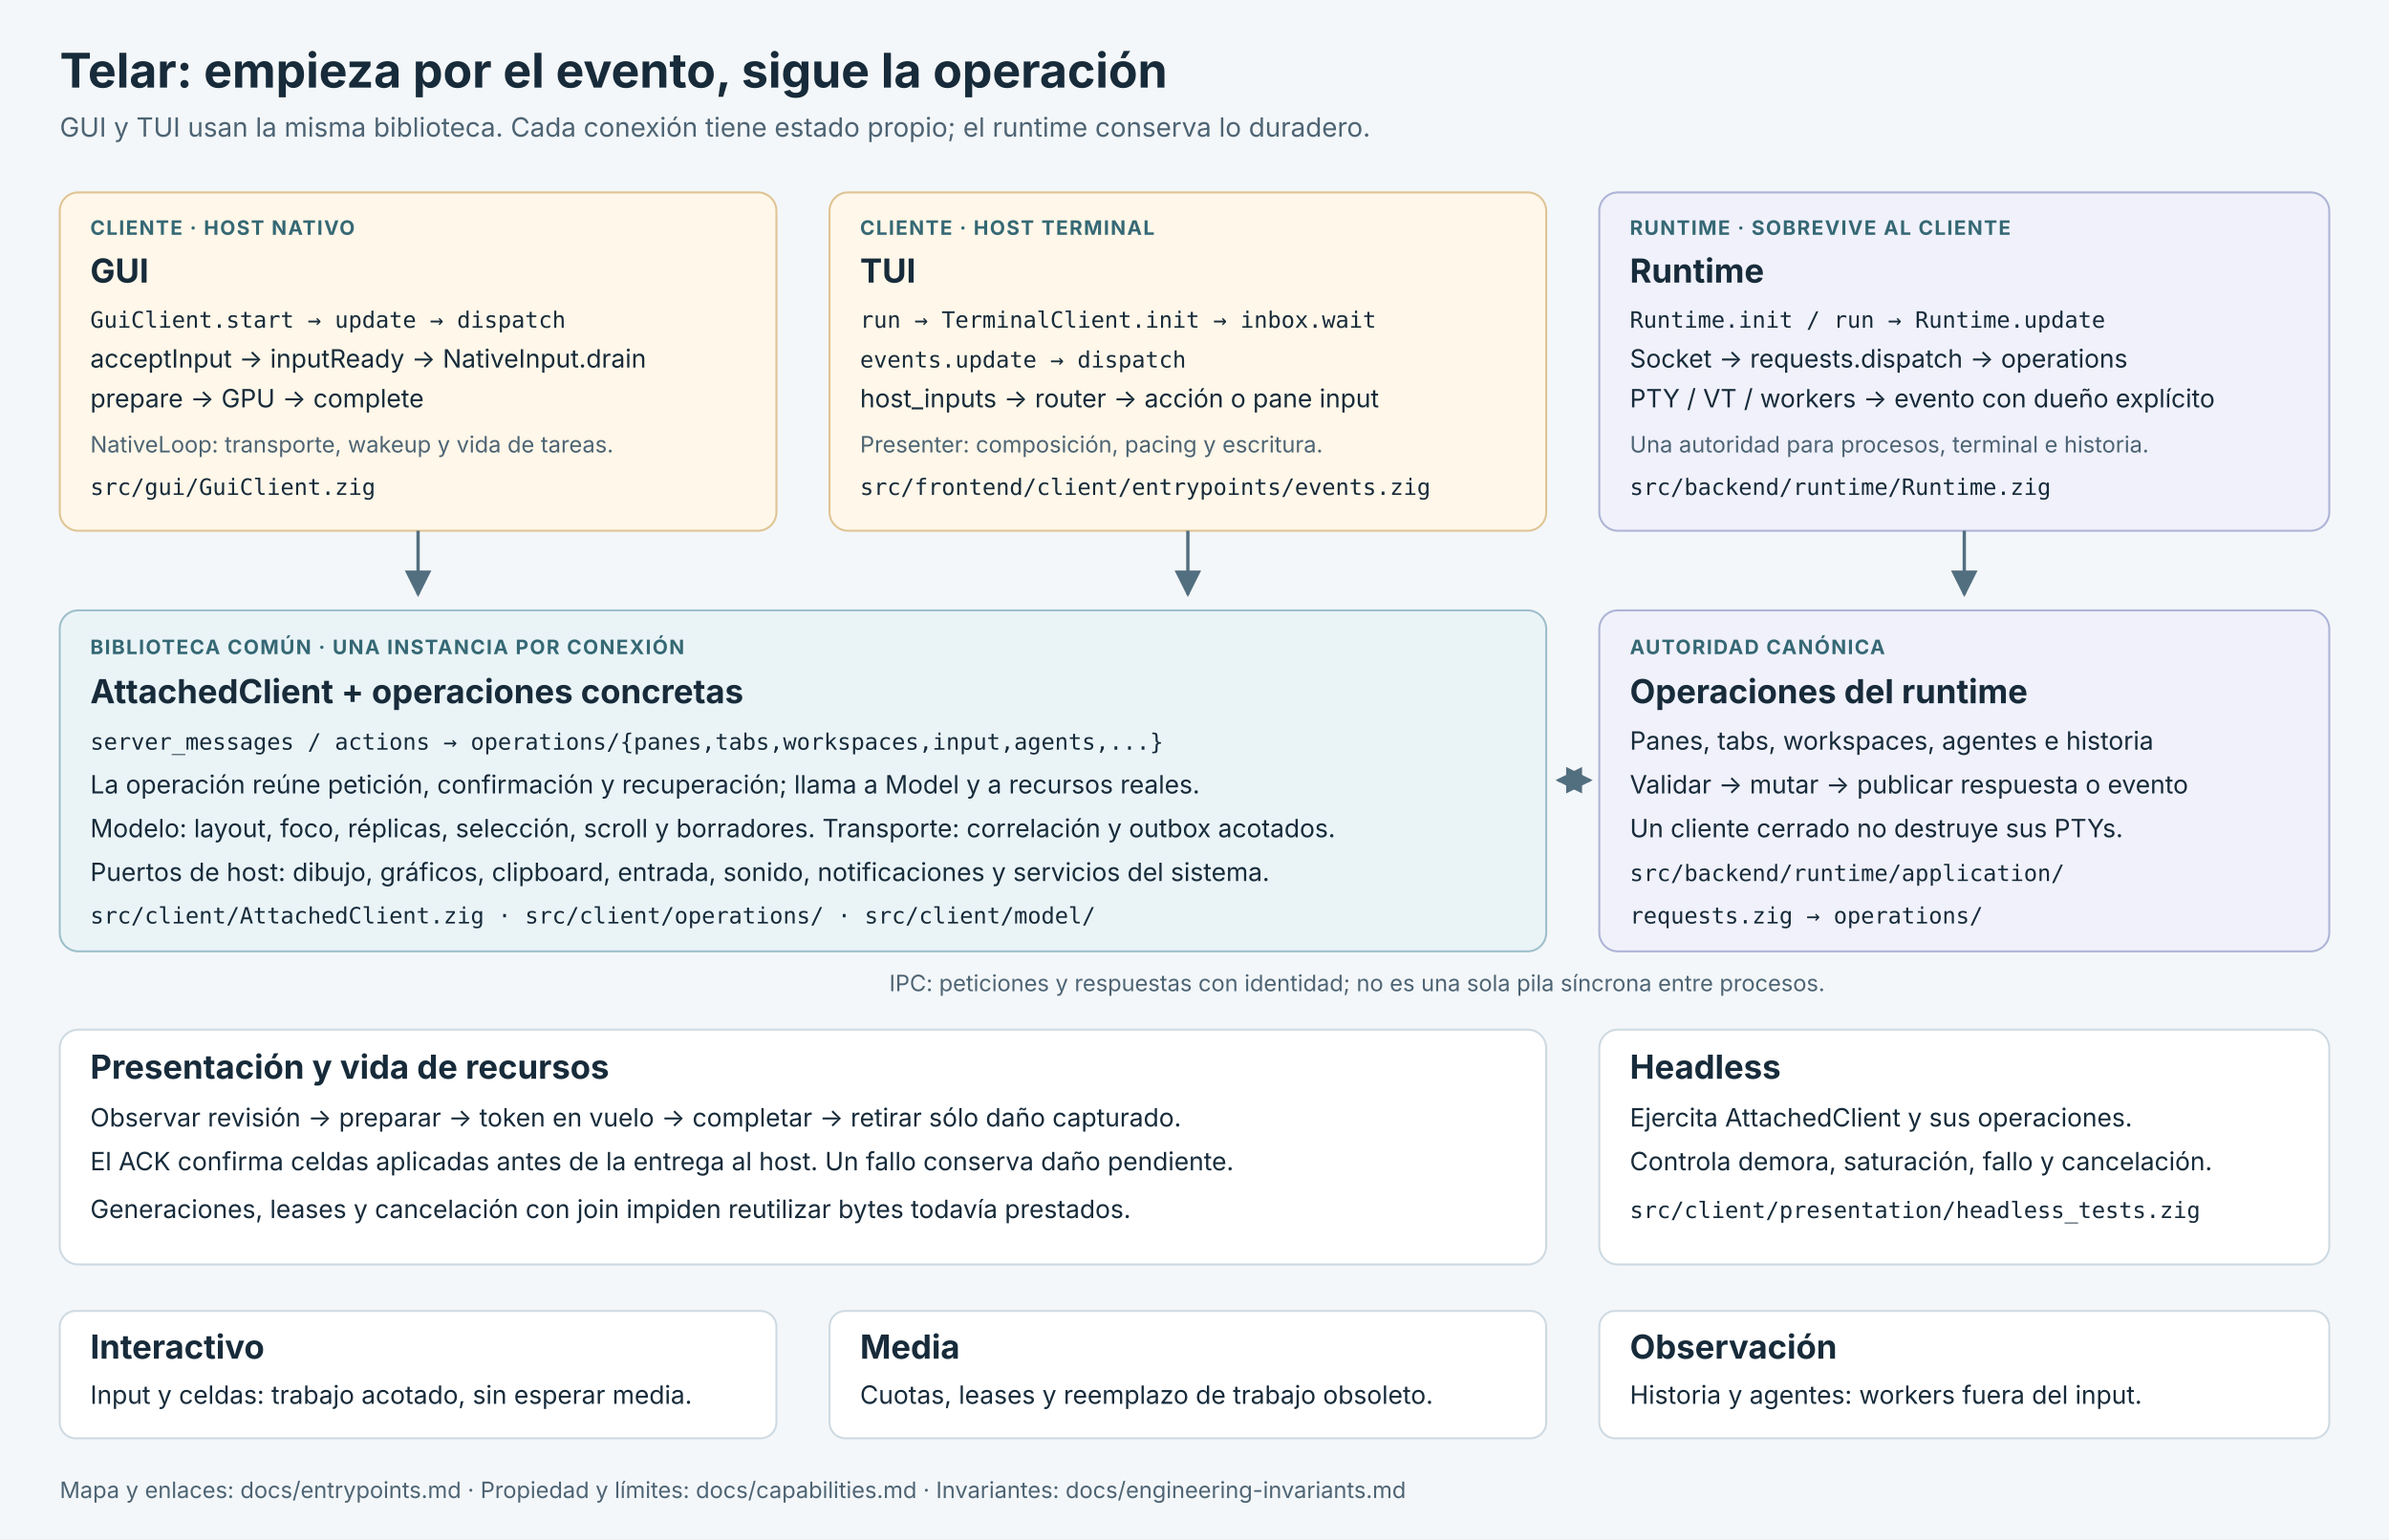
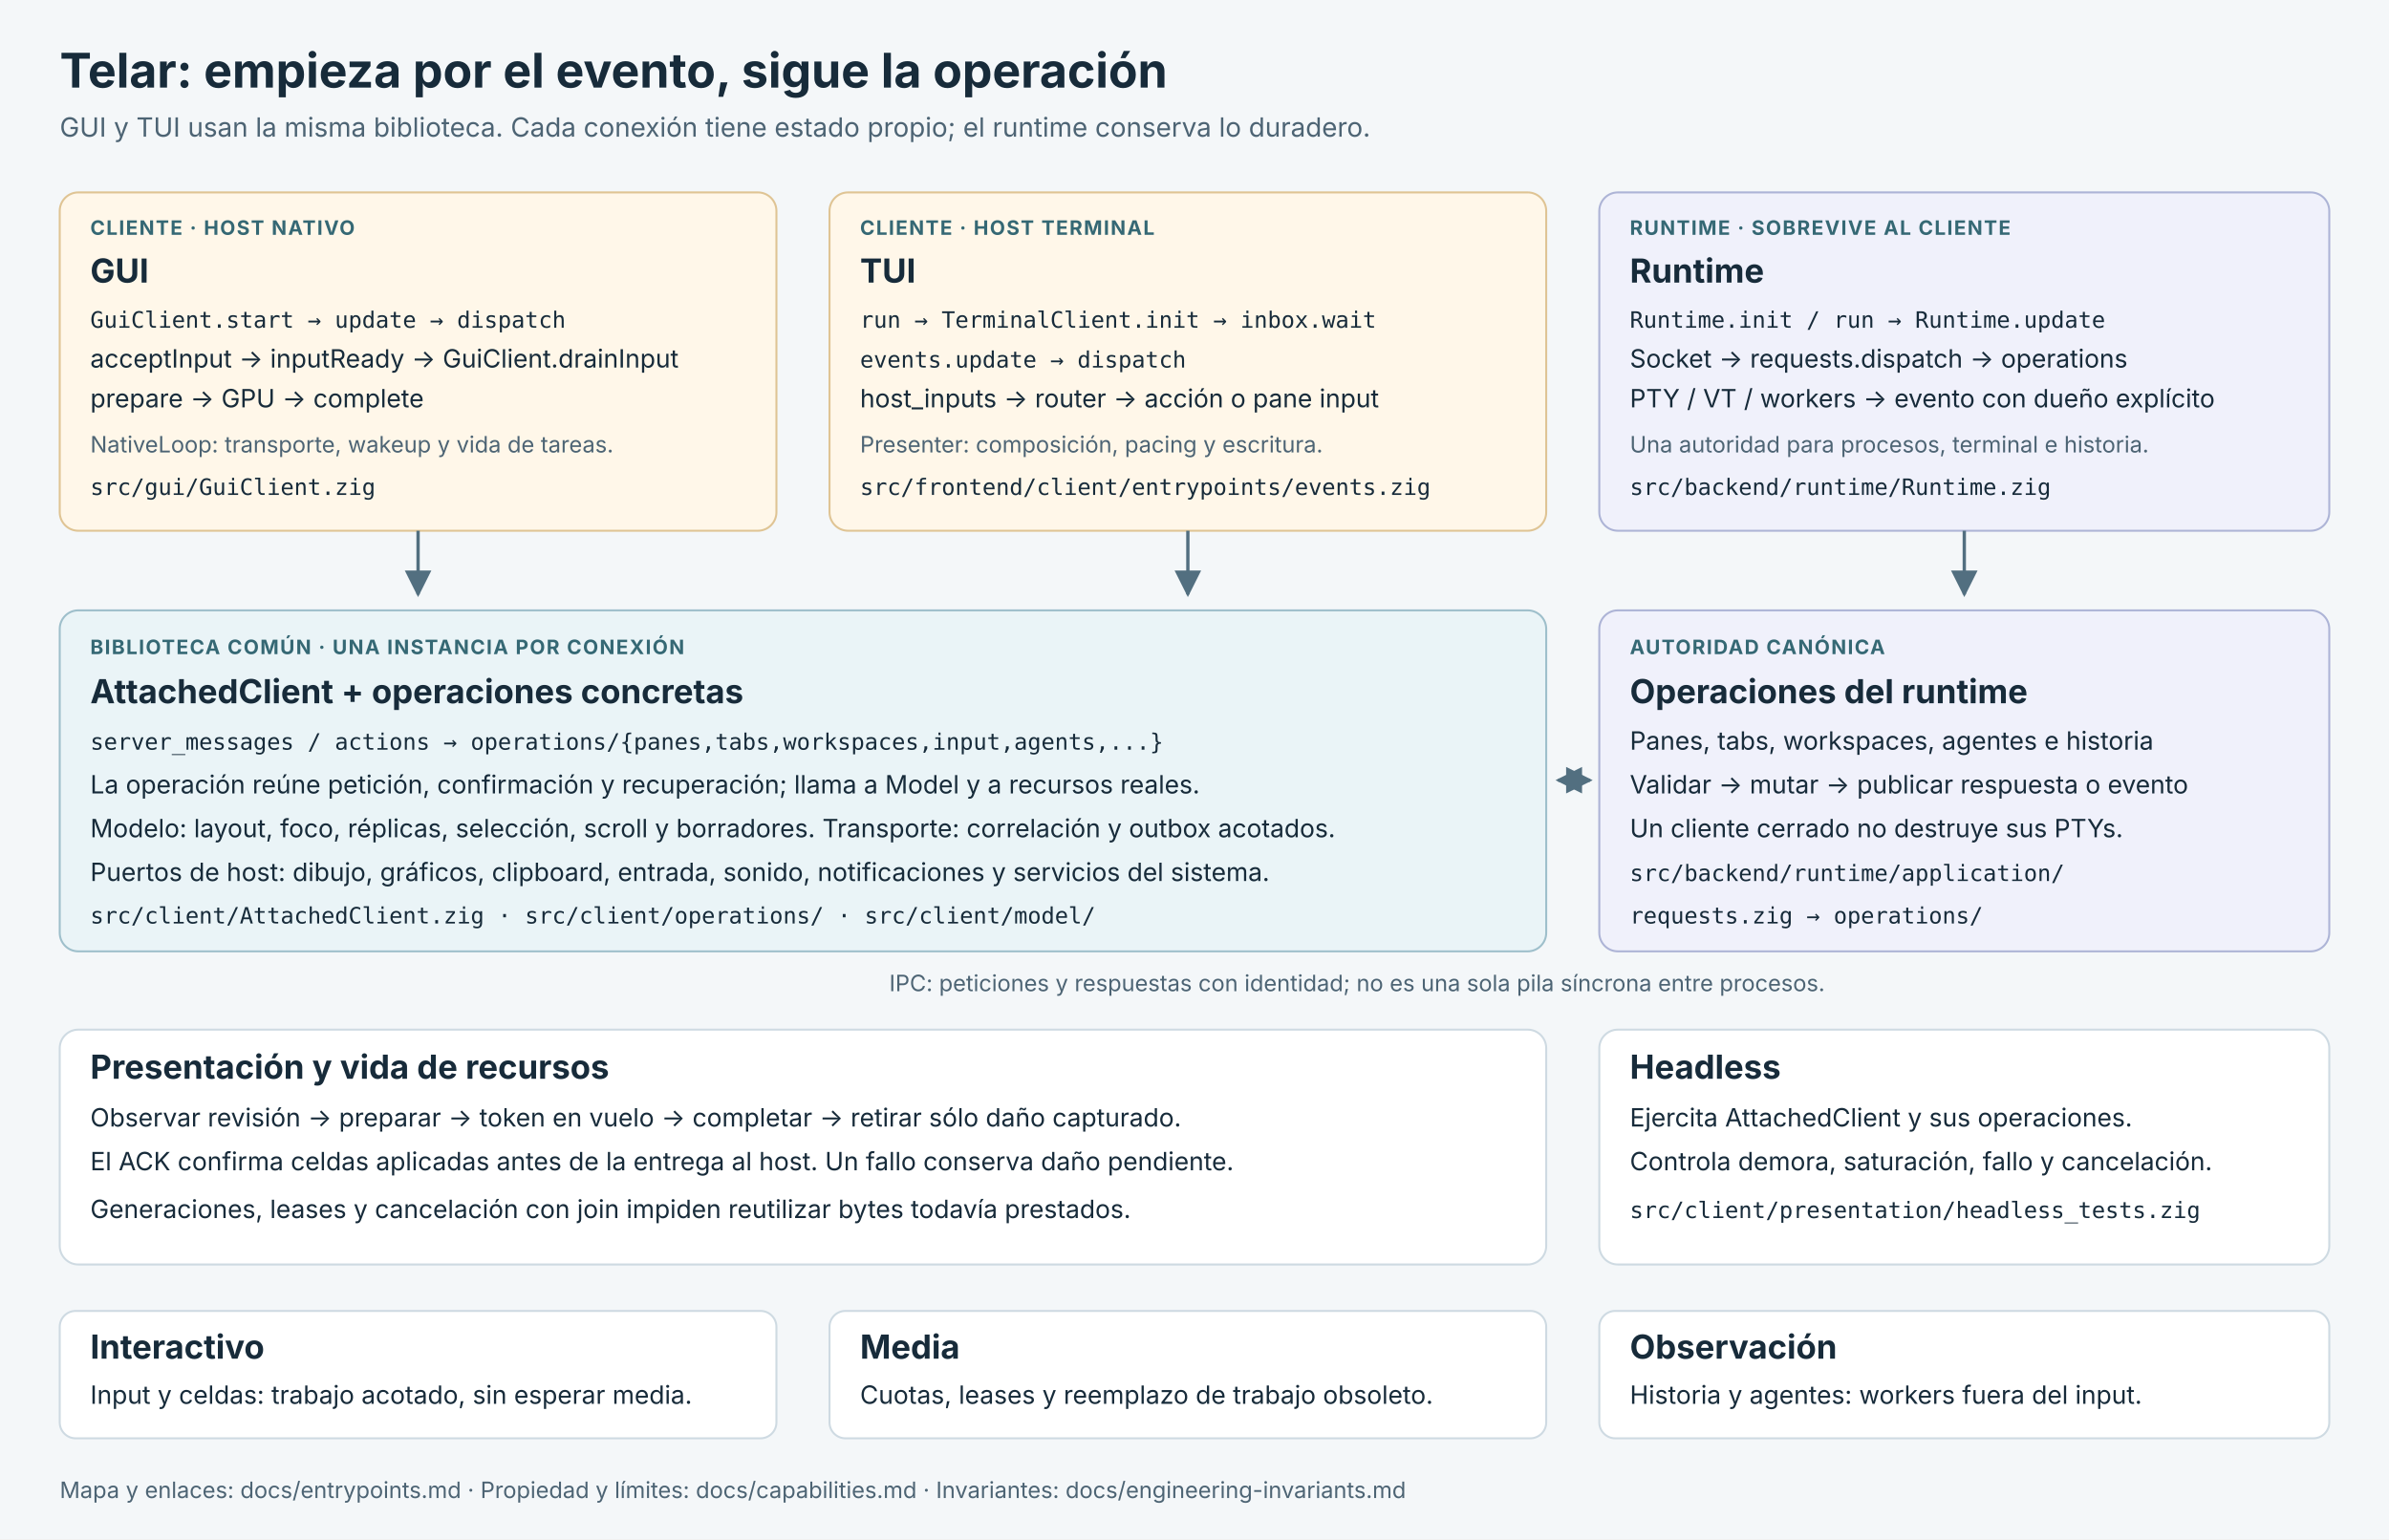
<svg xmlns="http://www.w3.org/2000/svg" width="1800" height="1160" viewBox="0 0 1800 1160" role="img" aria-labelledby="title description">
  <defs>
    <style>
      text { font-family: system-ui, -apple-system, sans-serif; fill: #172b3a; }
      .title { font-size: 36px; font-weight: 750; }
      .subtitle { font-size: 20px; fill: #4d6474; }
      .heading { font-size: 25px; font-weight: 700; }
      .body { font-size: 19px; }
      .small { font-size: 17px; fill: #4d6474; }
      .code { font-family: ui-monospace, SFMono-Regular, monospace; font-size: 17px; }
      .label { font-size: 15px; font-weight: 700; letter-spacing: 1px; fill: #356874; }
      .panel { fill: #fff; stroke: #cedae2; stroke-width: 1.5; }
      .host { fill: #fff7e9; stroke: #dfc494; stroke-width: 1.5; }
      .common { fill: #eaf4f7; stroke: #9ebfcb; stroke-width: 1.5; }
      .runtime { fill: #f0f1fb; stroke: #adb4d6; stroke-width: 1.5; }
      .arrow { fill: none; stroke: #526f80; stroke-width: 2.5; marker-end: url(#arrow); }
    </style>
    <marker id="arrow" viewBox="0 0 10 10" refX="9" refY="5" markerWidth="8" markerHeight="8" orient="auto-start-reverse">
      <path d="M 0 0 L 10 5 L 0 10 z" fill="#526f80" />
    </marker>
  </defs>
  <rect width="1800" height="1160" fill="#f4f7f9" />
  <text x="45" y="66" class="title">Telar: empieza por el evento, sigue la operación</text>
  <text x="45" y="103" class="subtitle">GUI y TUI usan la misma biblioteca. Cada conexión tiene estado propio; el runtime conserva lo duradero.</text>
  <rect x="45" y="145" width="540" height="255" rx="14" class="host" />
  <text x="68" y="177" class="label">CLIENTE · HOST NATIVO</text>
  <text x="68" y="213" class="heading">GUI</text>
  <text x="68" y="247" class="code">GuiClient.start → update → dispatch</text>
-   <text x="68" y="277" class="body">acceptInput → inputReady → NativeInput.drain</text>
+   <text x="68" y="277" class="body">acceptInput → inputReady → GuiClient.drainInput</text>
  <text x="68" y="307" class="body">prepare → GPU → complete</text>
  <text x="68" y="341" class="small">NativeLoop: transporte, wakeup y vida de tareas.</text>
  <text x="68" y="373" class="code">src/gui/GuiClient.zig</text>
  <rect x="625" y="145" width="540" height="255" rx="14" class="host" />
  <text x="648" y="177" class="label">CLIENTE · HOST TERMINAL</text>
  <text x="648" y="213" class="heading">TUI</text>
  <text x="648" y="247" class="code">run → TerminalClient.init → inbox.wait</text>
  <text x="648" y="277" class="code">events.update → dispatch</text>
  <text x="648" y="307" class="body">host_inputs → router → acción o pane input</text>
  <text x="648" y="341" class="small">Presenter: composición, pacing y escritura.</text>
  <text x="648" y="373" class="code">src/frontend/client/entrypoints/events.zig</text>
  <rect x="1205" y="145" width="550" height="255" rx="14" class="runtime" />
  <text x="1228" y="177" class="label">RUNTIME · SOBREVIVE AL CLIENTE</text>
  <text x="1228" y="213" class="heading">Runtime</text>
  <text x="1228" y="247" class="code">Runtime.init / run → Runtime.update</text>
  <text x="1228" y="277" class="body">Socket → requests.dispatch → operations</text>
  <text x="1228" y="307" class="body">PTY / VT / workers → evento con dueño explícito</text>
  <text x="1228" y="341" class="small">Una autoridad para procesos, terminal e historia.</text>
  <text x="1228" y="373" class="code">src/backend/runtime/Runtime.zig</text>
  <path d="M315 400 V448" class="arrow" />
  <path d="M895 400 V448" class="arrow" />
  <path d="M1480 400 V448" class="arrow" />
  <rect x="45" y="460" width="1120" height="257" rx="14" class="common" />
  <text x="68" y="493" class="label">BIBLIOTECA COMÚN · UNA INSTANCIA POR CONEXIÓN</text>
  <text x="68" y="530" class="heading">AttachedClient + operaciones concretas</text>
  <text x="68" y="565" class="code">server_messages / actions → operations/{panes,tabs,workspaces,input,agents,...}</text>
  <text x="68" y="598" class="body">La operación reúne petición, confirmación y recuperación; llama a Model y a recursos reales.</text>
  <text x="68" y="631" class="body">Modelo: layout, foco, réplicas, selección, scroll y borradores. Transporte: correlación y outbox acotados.</text>
  <text x="68" y="664" class="body">Puertos de host: dibujo, gráficos, clipboard, entrada, sonido, notificaciones y servicios del sistema.</text>
  <text x="68" y="696" class="code">src/client/AttachedClient.zig · src/client/operations/ · src/client/model/</text>
  <rect x="1205" y="460" width="550" height="257" rx="14" class="runtime" />
  <text x="1228" y="493" class="label">AUTORIDAD CANÓNICA</text>
  <text x="1228" y="530" class="heading">Operaciones del runtime</text>
  <text x="1228" y="565" class="body">Panes, tabs, workspaces, agentes e historia</text>
  <text x="1228" y="598" class="body">Validar → mutar → publicar respuesta o evento</text>
  <text x="1228" y="631" class="body">Un cliente cerrado no destruye sus PTYs.</text>
  <text x="1228" y="664" class="code">src/backend/runtime/application/</text>
  <text x="1228" y="696" class="code">requests.zig → operations/</text>
  <path d="M1174 588 H1198" class="arrow" marker-start="url(#arrow)" />
  <text x="670" y="747" class="small">IPC: peticiones y respuestas con identidad; no es una sola pila síncrona entre procesos.</text>
  <rect x="45" y="776" width="1120" height="177" rx="14" class="panel" />
  <text x="68" y="813" class="heading">Presentación y vida de recursos</text>
  <text x="68" y="849" class="body">Observar revisión → preparar → token en vuelo → completar → retirar sólo daño capturado.</text>
  <text x="68" y="882" class="body">El ACK confirma celdas aplicadas antes de la entrega al host. Un fallo conserva daño pendiente.</text>
  <text x="68" y="918" class="body">Generaciones, leases y cancelación con join impiden reutilizar bytes todavía prestados.</text>
  <rect x="1205" y="776" width="550" height="177" rx="14" class="panel" />
  <text x="1228" y="813" class="heading">Headless</text>
  <text x="1228" y="849" class="body">Ejercita AttachedClient y sus operaciones.</text>
  <text x="1228" y="882" class="body">Controla demora, saturación, fallo y cancelación.</text>
  <text x="1228" y="918" class="code">src/client/presentation/headless_tests.zig</text>
  <rect x="45" y="988" width="540" height="96" rx="12" class="panel" />
  <text x="68" y="1024" class="heading">Interactivo</text>
  <text x="68" y="1058" class="body">Input y celdas: trabajo acotado, sin esperar media.</text>
  <rect x="625" y="988" width="540" height="96" rx="12" class="panel" />
  <text x="648" y="1024" class="heading">Media</text>
  <text x="648" y="1058" class="body">Cuotas, leases y reemplazo de trabajo obsoleto.</text>
  <rect x="1205" y="988" width="550" height="96" rx="12" class="panel" />
  <text x="1228" y="1024" class="heading">Observación</text>
  <text x="1228" y="1058" class="body">Historia y agentes: workers fuera del input.</text>
  <text x="45" y="1129" class="small">Mapa y enlaces: docs/entrypoints.md · Propiedad y límites: docs/capabilities.md · Invariantes: docs/engineering-invariants.md</text>
</svg>
